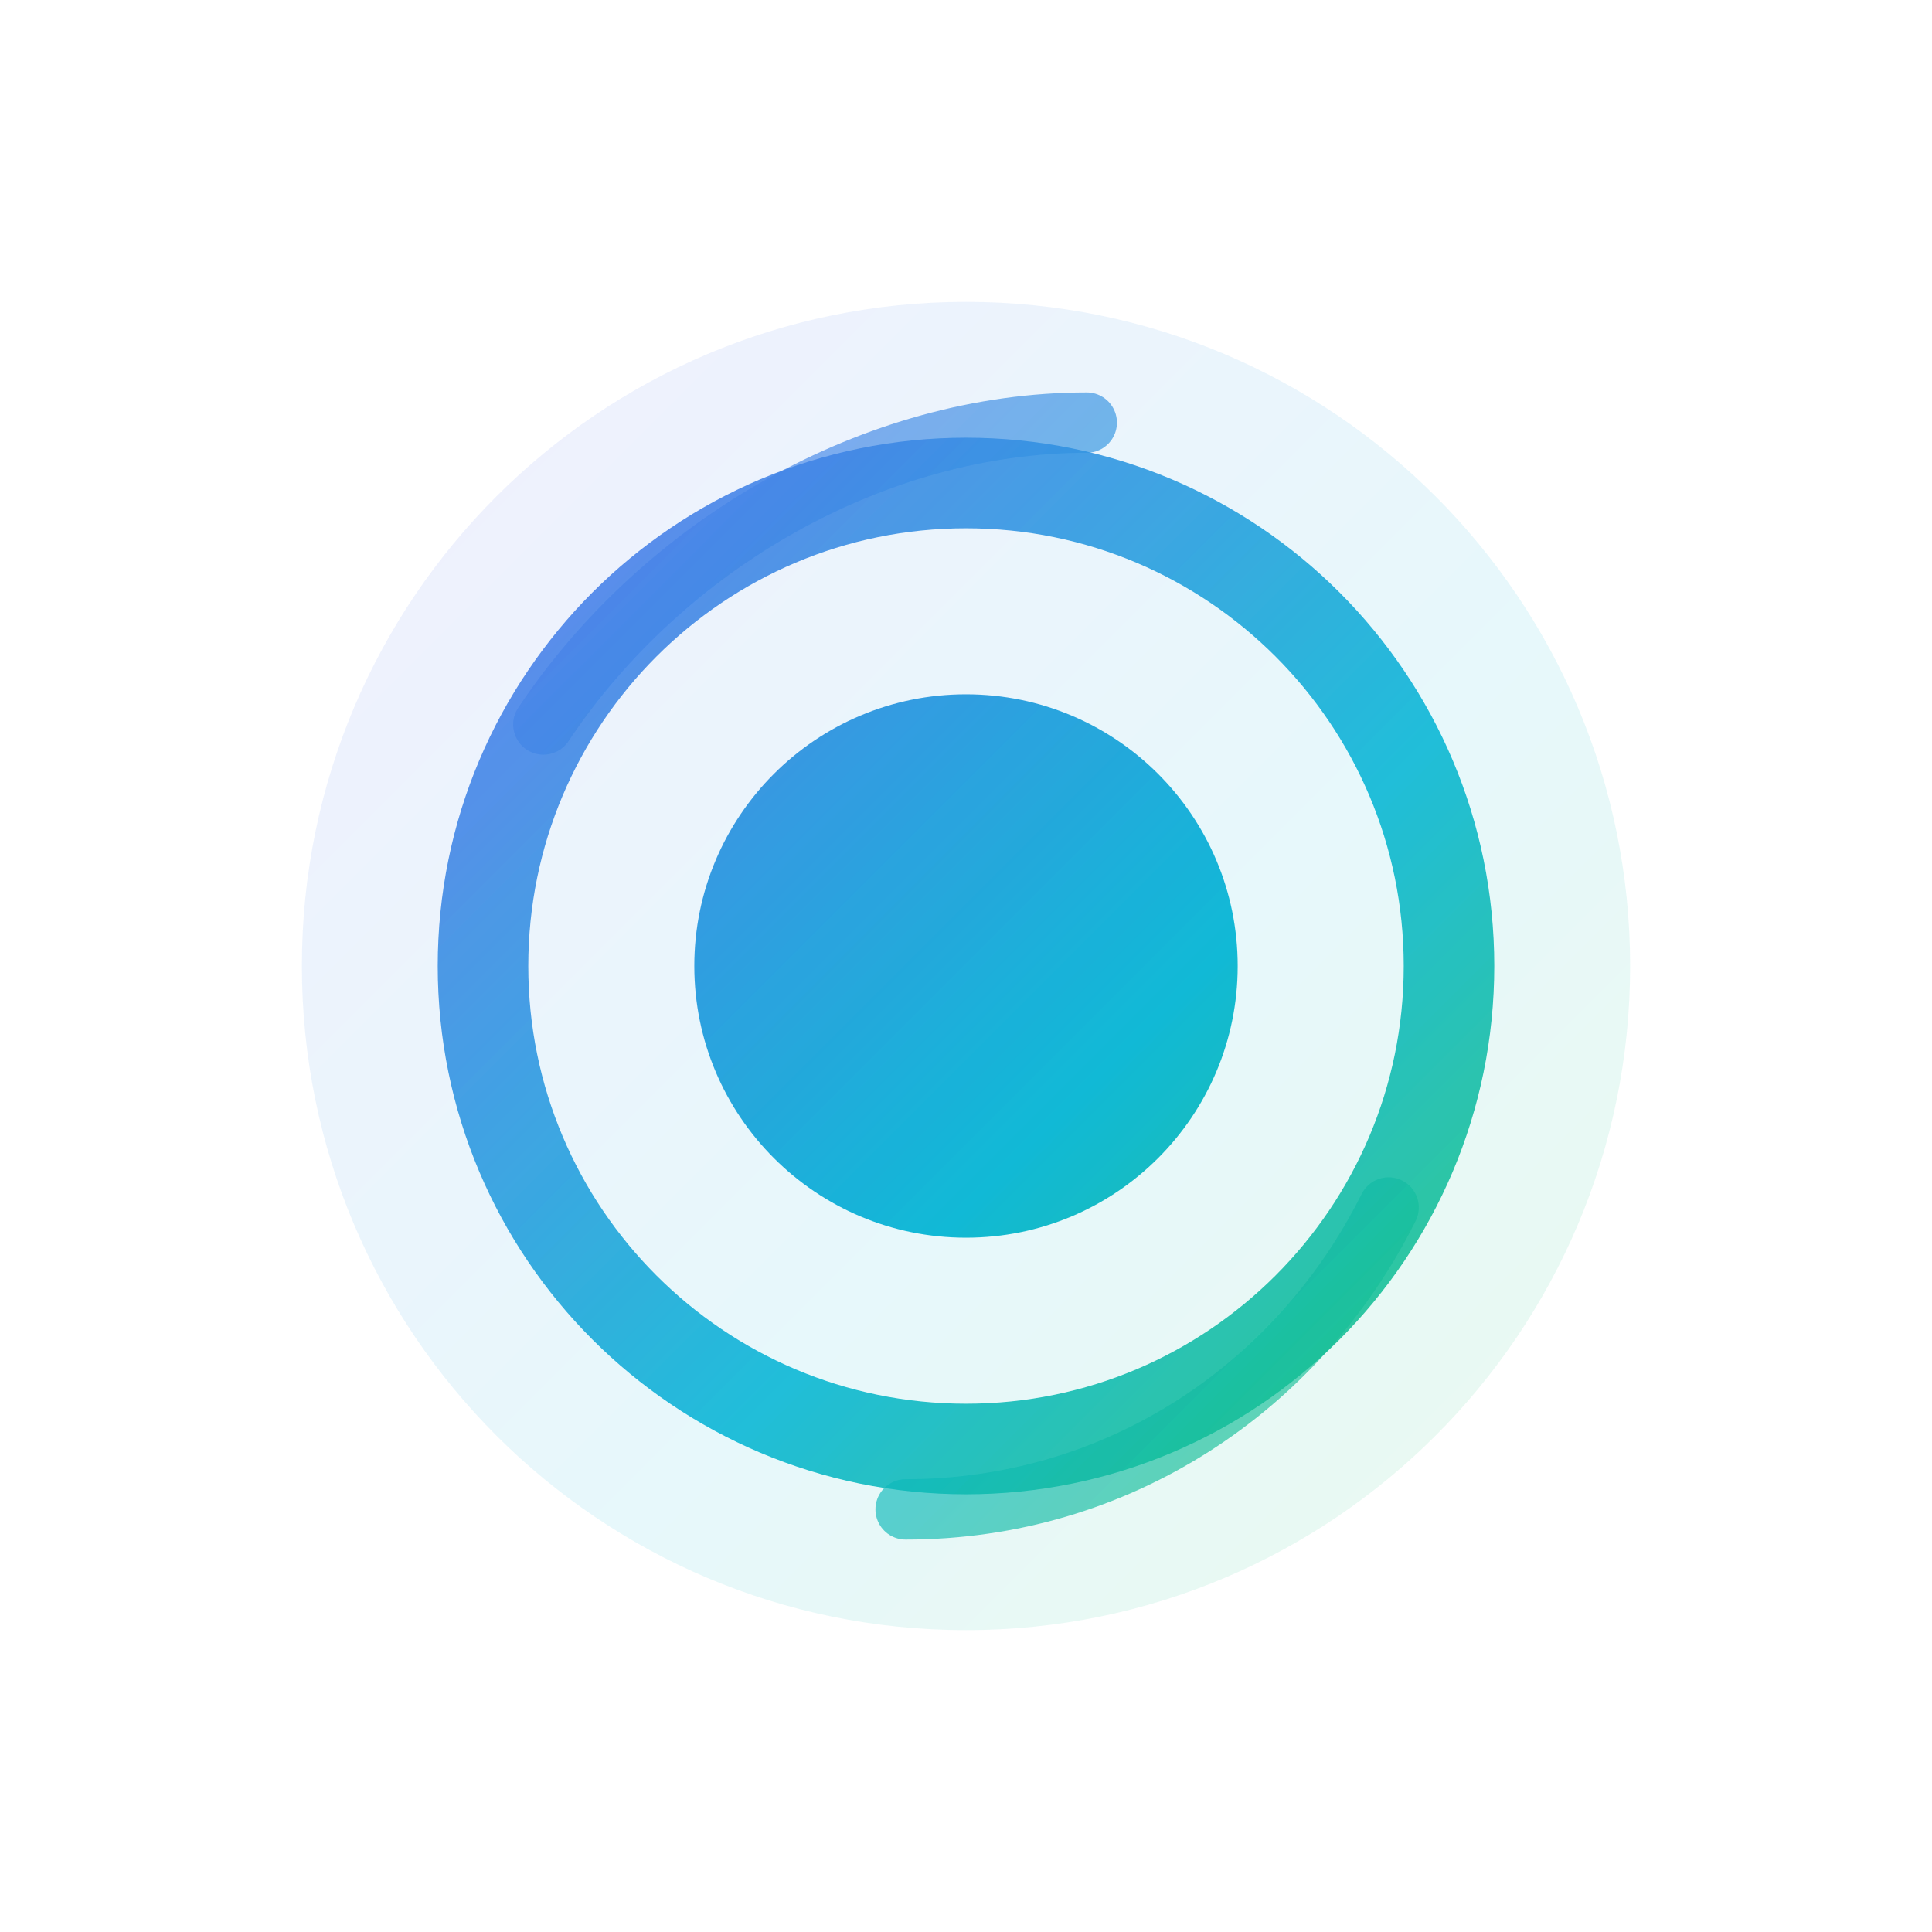
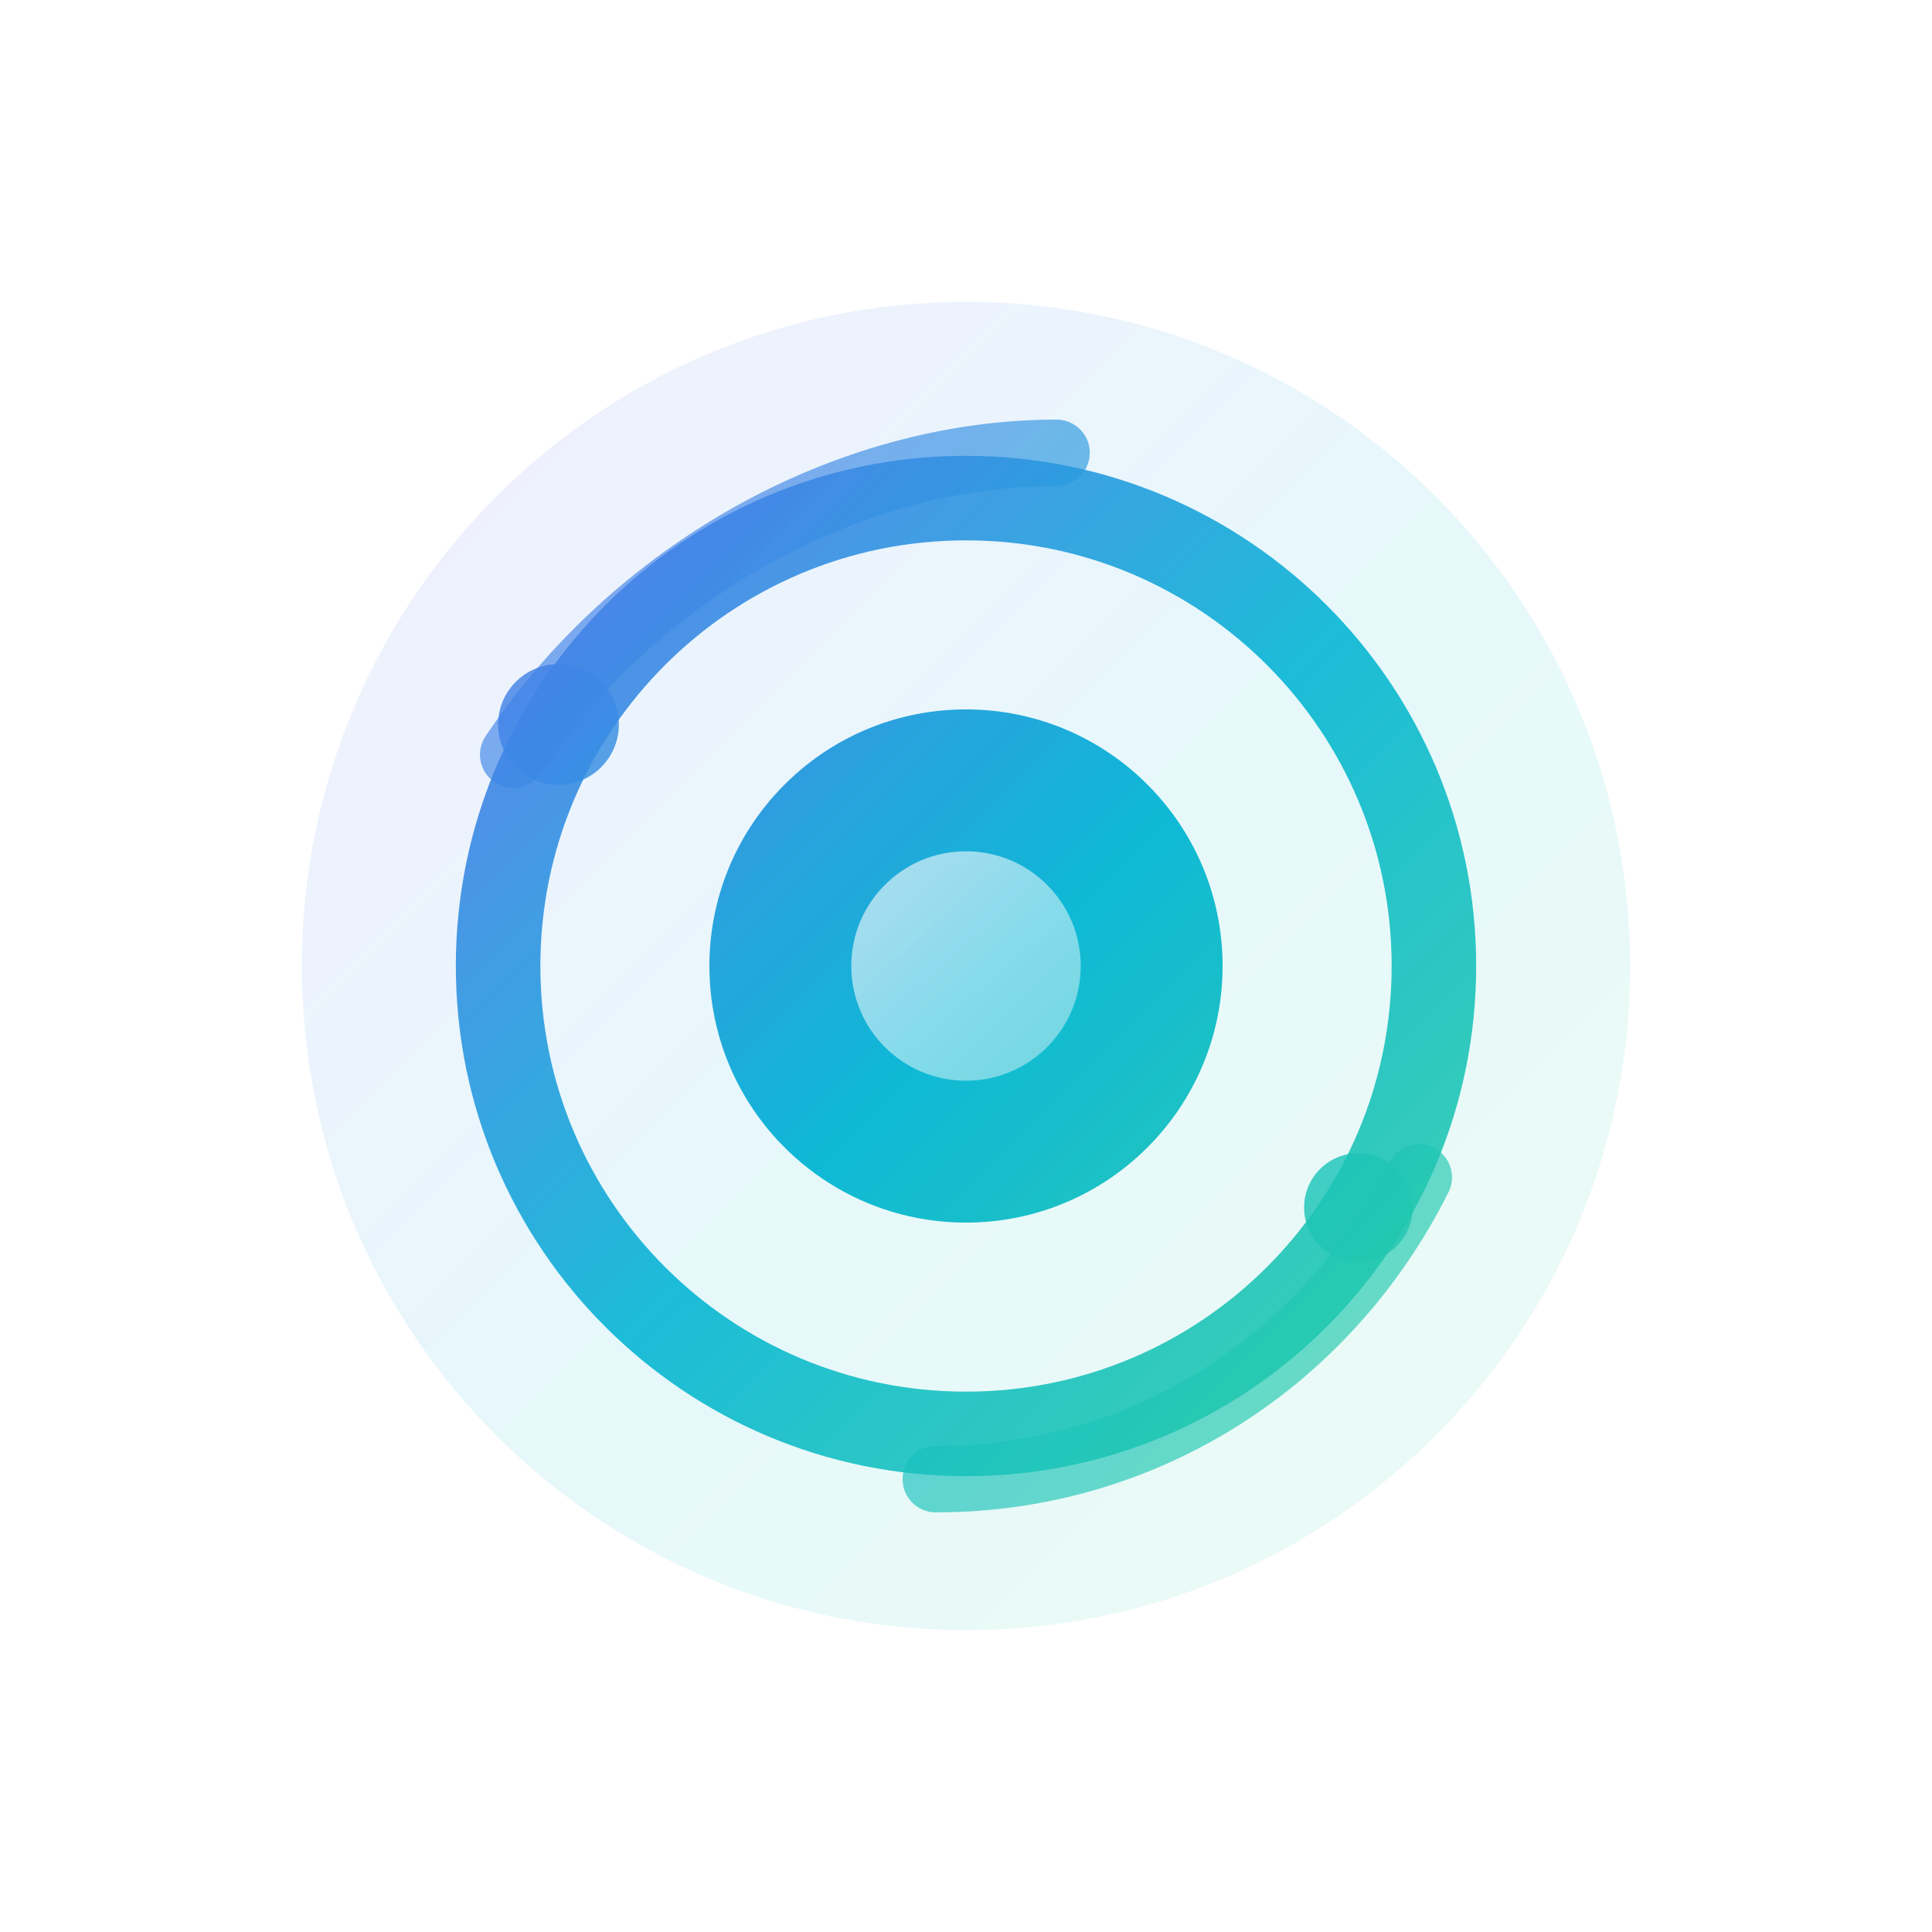
<svg xmlns="http://www.w3.org/2000/svg" width="64" height="64" viewBox="0 0 64 64" fill="none">
  <defs>
-     <linearGradient id="aurora-route-b-gradient" x1="12" y1="12" x2="52" y2="52" gradientUnits="userSpaceOnUse">
+     <linearGradient id="aurora-route-b-gradient-v2" x1="14" y1="12" x2="52" y2="50" gradientUnits="userSpaceOnUse">
      <stop offset="0" stop-color="#6366F1" />
-       <stop offset="0.6" stop-color="#06B6D4" />
-       <stop offset="1" stop-color="#22C55E" />
+       <stop offset="0.52" stop-color="#06B6D4" />
+       <stop offset="1" stop-color="#34D399" />
+     </linearGradient>
+     <linearGradient id="aurora-route-b-core-highlight" x1="27" y1="26" x2="37" y2="37" gradientUnits="userSpaceOnUse">
+       <stop offset="0" stop-color="#FFFFFF" stop-opacity="0.9" />
+       <stop offset="1" stop-color="#FFFFFF" stop-opacity="0.45" />
    </linearGradient>
  </defs>
-   <circle cx="32" cy="32" r="9" fill="url(#aurora-route-b-gradient)" opacity="0.95" />
-   <circle cx="32" cy="32" r="16" stroke="url(#aurora-route-b-gradient)" stroke-width="3" opacity="0.88" />
-   <path d="M18 24C22 18 29 14 36 14" stroke="url(#aurora-route-b-gradient)" stroke-width="2" stroke-linecap="round" opacity="0.65" />
-   <path d="M46 40C43 46 37 50 30 50" stroke="url(#aurora-route-b-gradient)" stroke-width="2" stroke-linecap="round" opacity="0.65" />
-   <circle cx="32" cy="32" r="22" fill="url(#aurora-route-b-gradient)" opacity="0.1" />
+   <circle cx="32" cy="32" r="8.5" fill="url(#aurora-route-b-gradient-v2)" opacity="0.96" />
+   <circle cx="32" cy="32" r="3.8" fill="url(#aurora-route-b-core-highlight)" opacity="0.85" />
+   <circle cx="32" cy="32" r="15.5" stroke="url(#aurora-route-b-gradient-v2)" stroke-width="2.8" opacity="0.9" />
+   <path d="M17 25C21 19 28 15 35 15" stroke="url(#aurora-route-b-gradient-v2)" stroke-width="2.2" stroke-linecap="round" opacity="0.66" />
+   <path d="M47 39C44 45 38 49 31 49" stroke="url(#aurora-route-b-gradient-v2)" stroke-width="2.2" stroke-linecap="round" opacity="0.66" />
+   <circle cx="18.5" cy="24" r="2" fill="url(#aurora-route-b-gradient-v2)" opacity="0.82" />
+   <circle cx="45" cy="40" r="1.8" fill="url(#aurora-route-b-gradient-v2)" opacity="0.82" />
+   <circle cx="32" cy="32" r="22" fill="url(#aurora-route-b-gradient-v2)" opacity="0.1" />
</svg>
